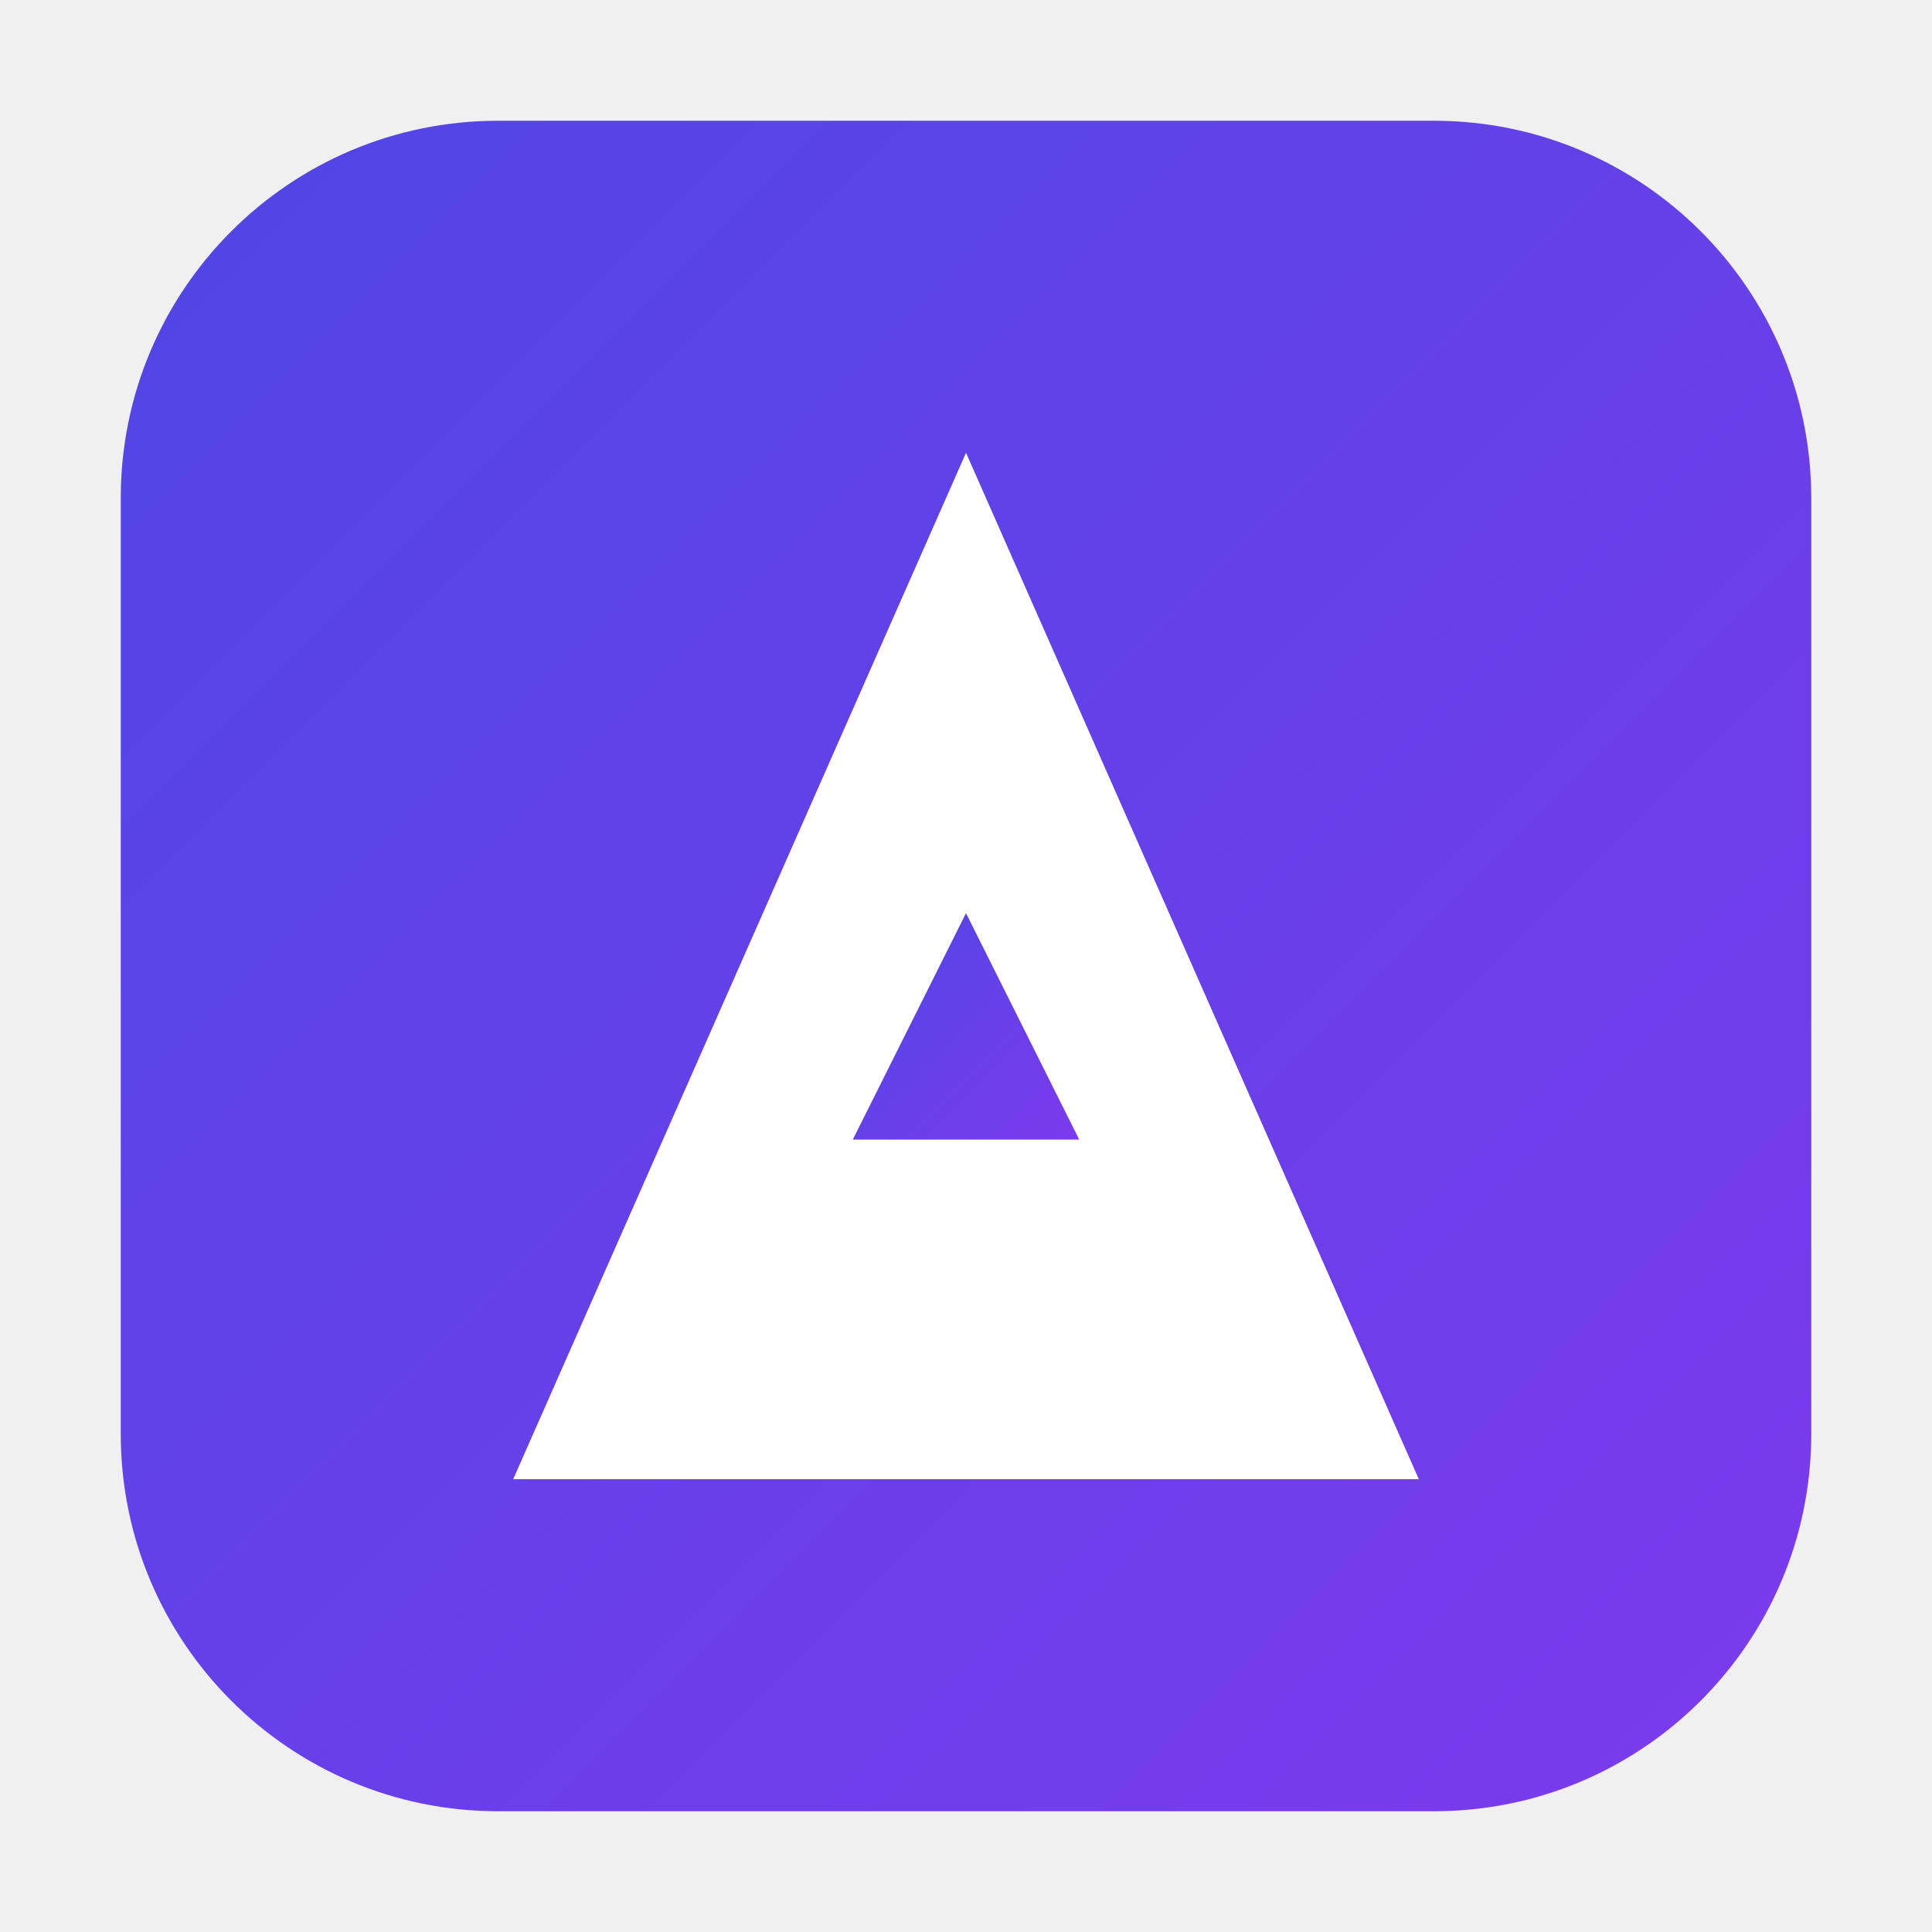
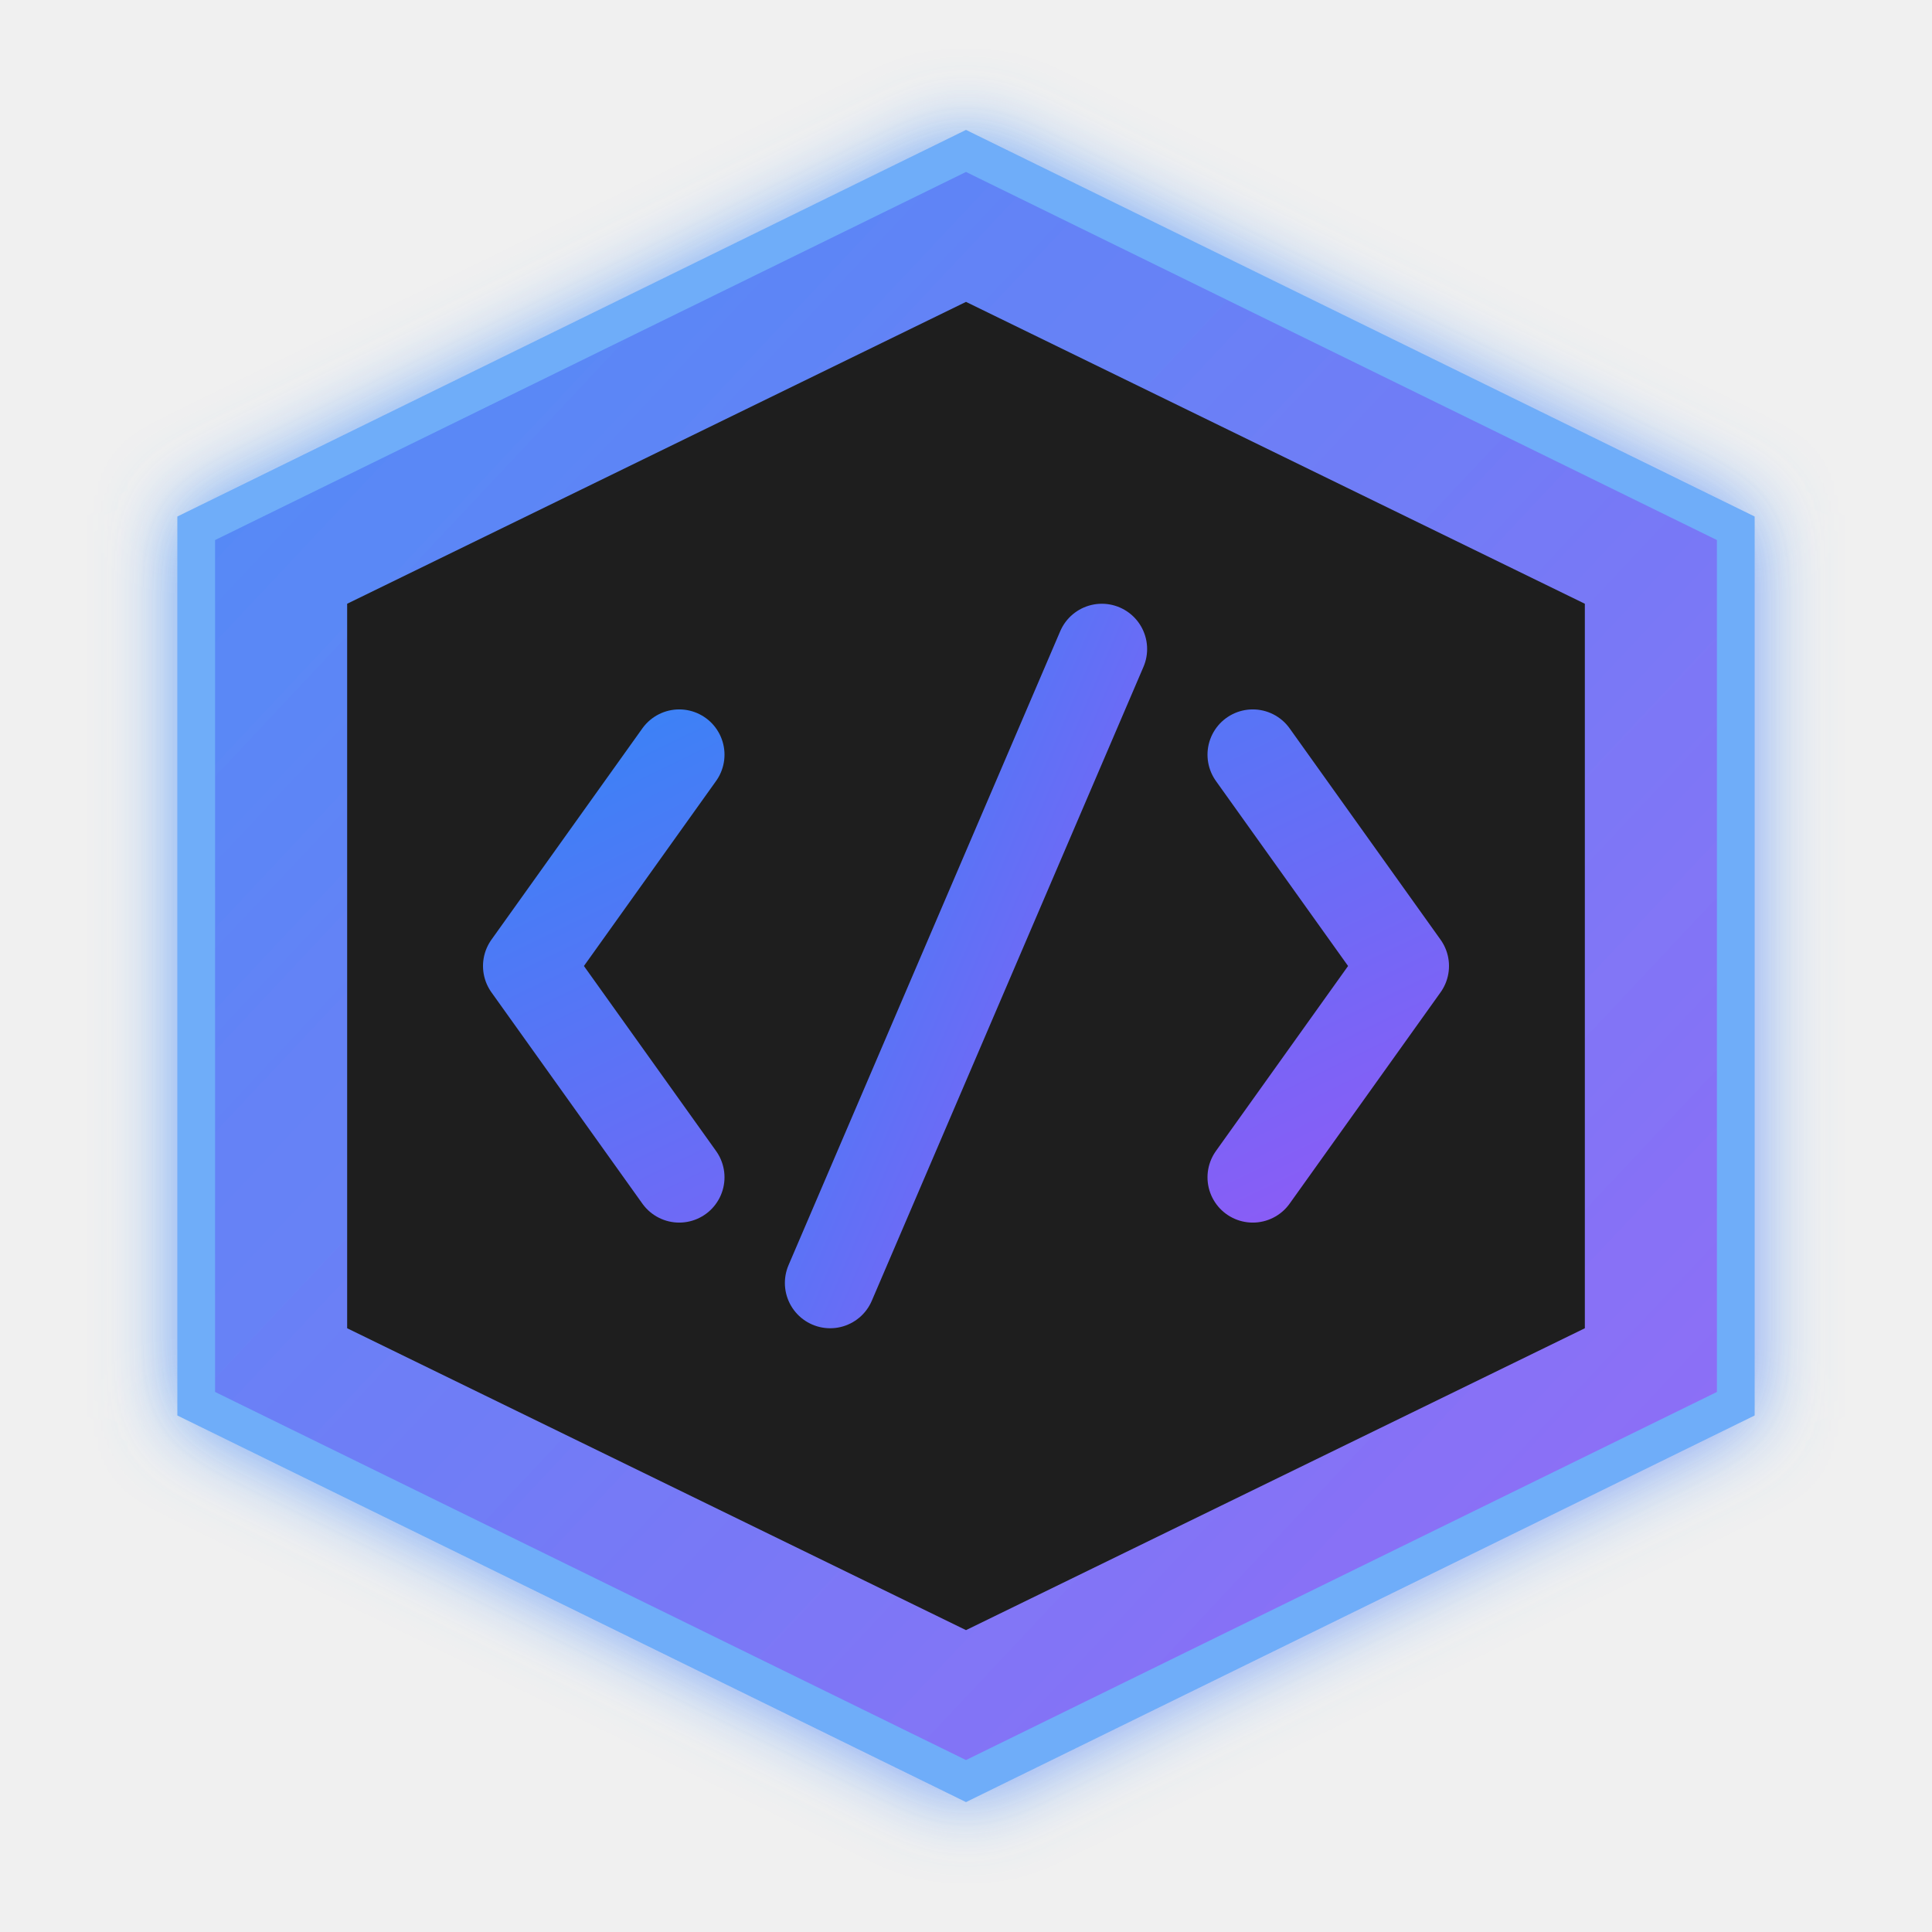
<svg xmlns="http://www.w3.org/2000/svg" width="512" height="512" viewBox="0 0 512 512" fill="none">
  <defs>
    <linearGradient id="grad1" x1="0%" y1="0%" x2="100%" y2="100%">
-       <stop offset="0%" style="stop-color:#4F46E5;stop-opacity:1" />
-       <stop offset="100%" style="stop-color:#7C3AED;stop-opacity:1" />
+       <stop offset="0%" style="stop-color:#3b82f6;stop-opacity:1" />
+       <stop offset="100%" style="stop-color:#8b5cf6;stop-opacity:1" />
    </linearGradient>
+     <filter id="glow" x="-20%" y="-20%" width="140%" height="140%">
+       <feGaussianBlur stdDeviation="10" result="blur" />
+       <feComposite in="SourceGraphic" in2="blur" operator="over" />
+     </filter>
  </defs>
-   <rect x="32" y="32" width="448" height="448" rx="100" fill="url(#grad1)" />
-   <path d="M256 120 L376 392 H136 L256 120Z" fill="white" />
-   <path d="M226 302 H286 L256 242 L226 302Z" fill="url(#grad1)" />
+   <path d="M256 40 L460 140 L460 372 L256 472 L52 372 L52 140 Z" fill="url(#grad1)" stroke="#60a5fa" stroke-width="10" filter="url(#glow)" opacity="0.9" />
+   <path d="M256 80 L420 160 L420 352 L256 432 L92 352 L92 160 Z" fill="#1e1e1e" stroke="none" />
+   <path d="M180 256 L140 200 L180 144 M332 256 L372 200 L332 144" stroke="url(#grad1)" stroke-width="24" stroke-linecap="round" stroke-linejoin="round" transform="translate(0, 56)" />
+   <line x1="220" y1="340" x2="292" y2="172" stroke="url(#grad1)" stroke-width="24" stroke-linecap="round" />
</svg>
